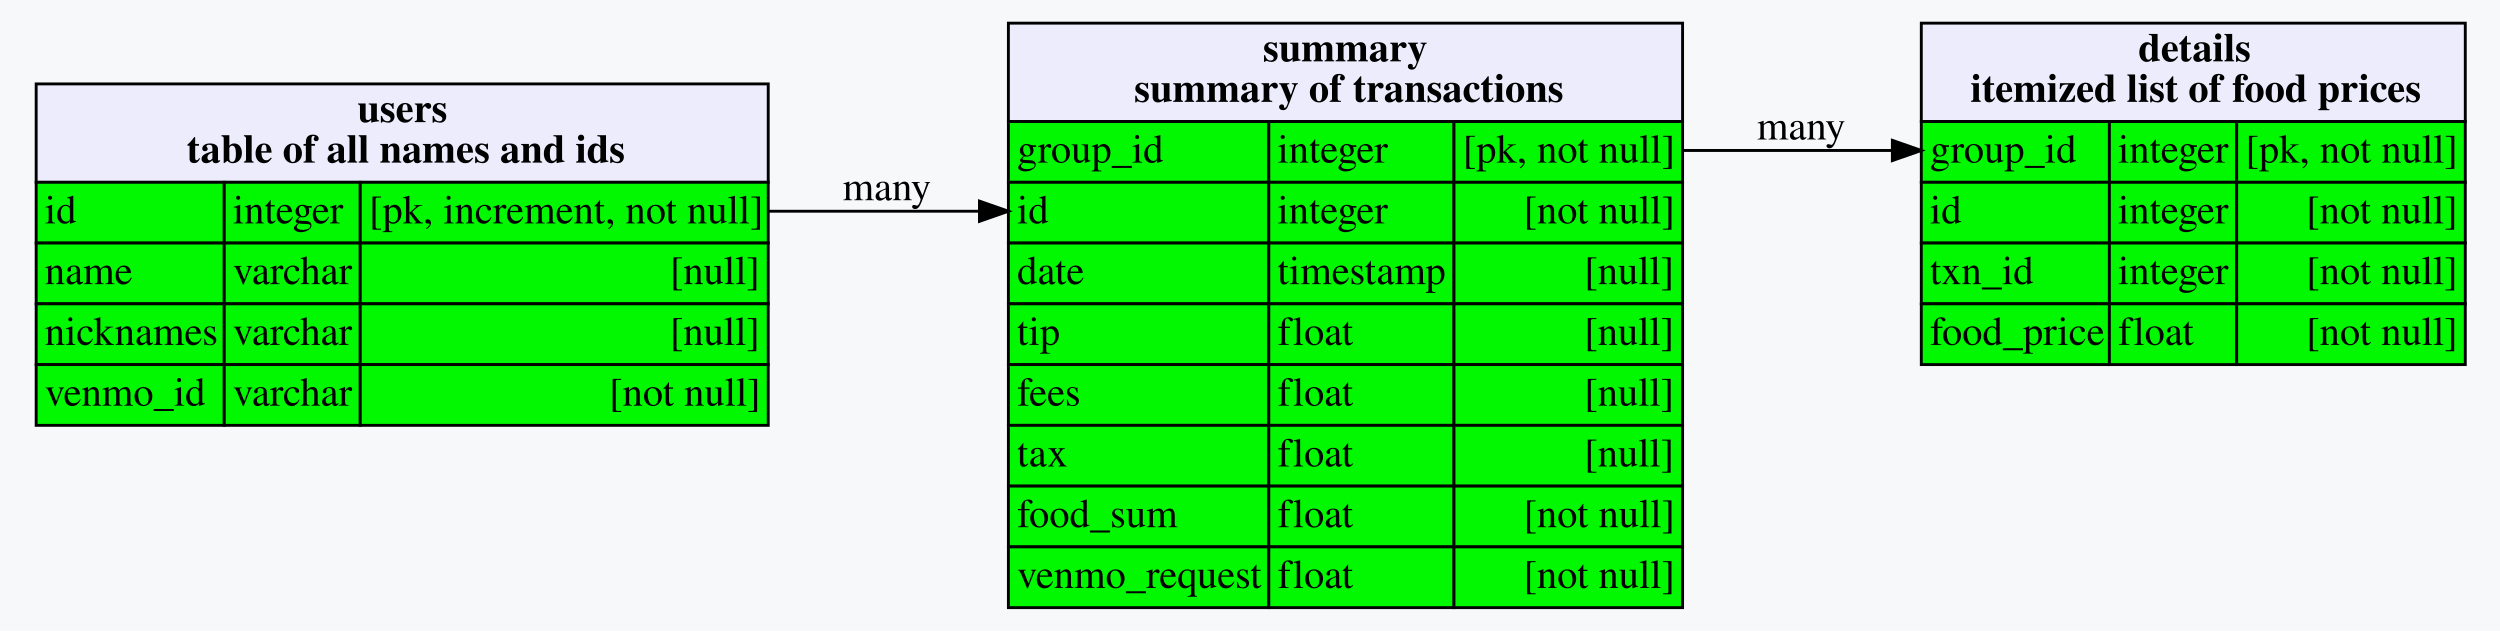
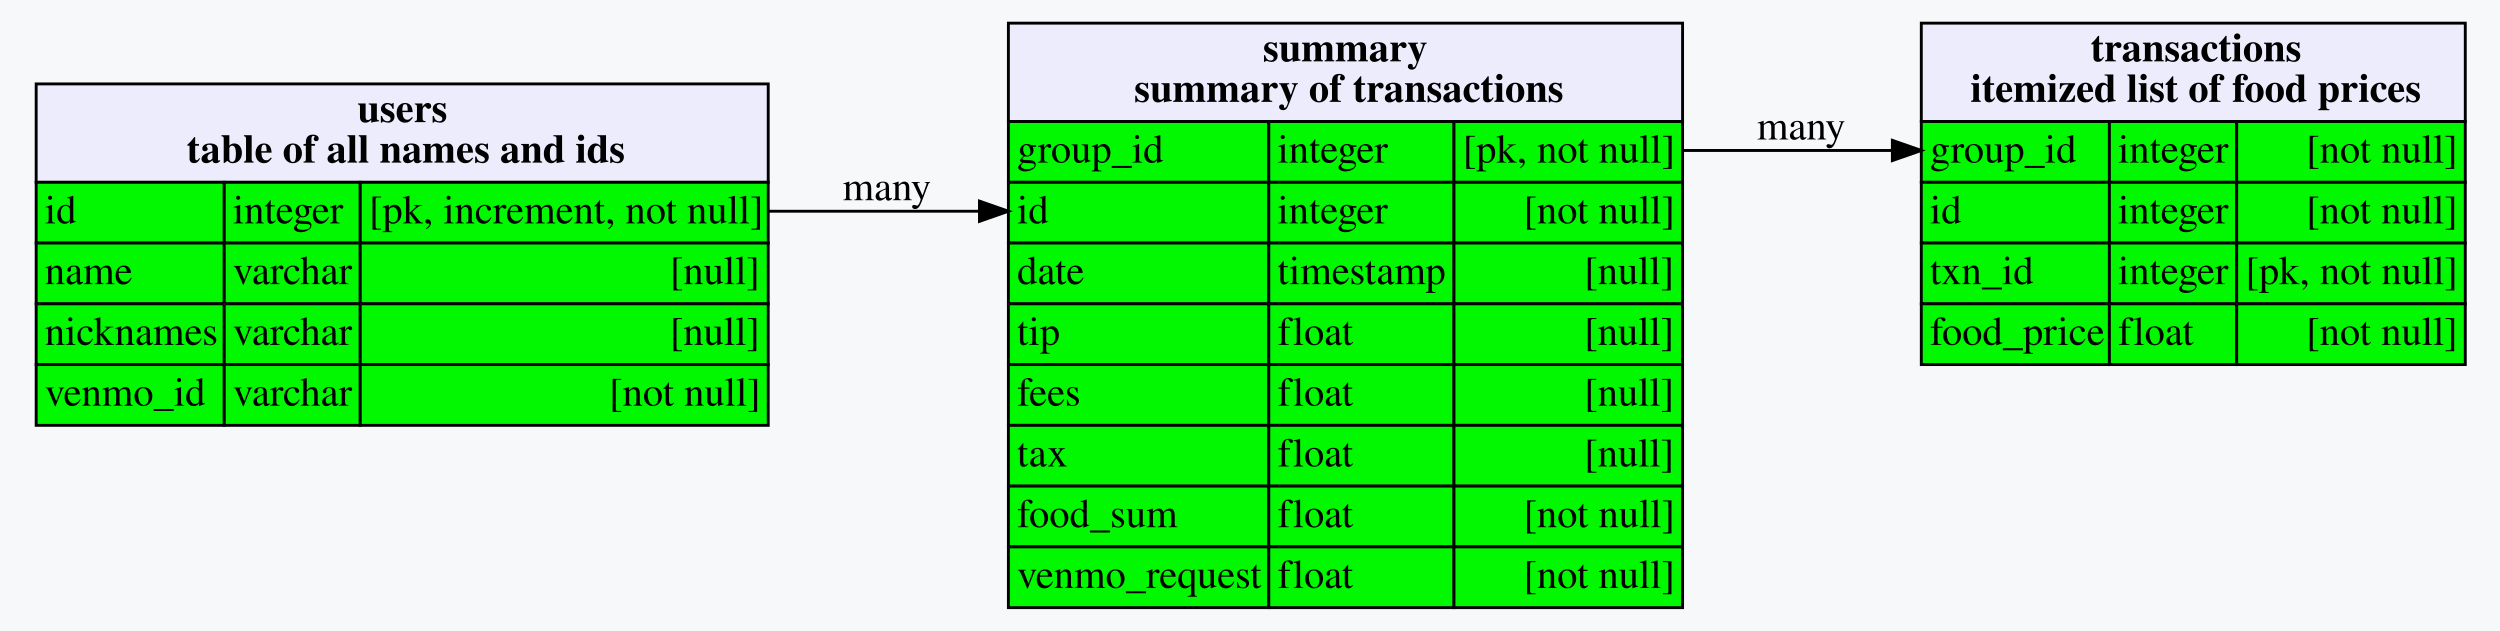
<svg xmlns="http://www.w3.org/2000/svg" xmlns:xlink="http://www.w3.org/1999/xlink" width="864pt" height="218pt" viewBox="0.00 0.00 864.00 218.00">
  <g id="graph0" class="graph" transform="scale(1 1) rotate(0) translate(4 214)">
    <polygon fill="#f7f8f9" stroke="transparent" points="-4,4 -4,-214 860,-214 860,4 -4,4" />
    <g id="node1" class="node">
      <g id="a_node1">
        <a xlink:href="javascript:window.parent.edit_table('/projects/1462/tables/18985/edit');" xlink:title="&lt;TABLE&gt;">
          <polygon fill="#ececfc" stroke="transparent" points="660,-172 660,-206 848,-206 848,-172 660,-172" />
          <polygon fill="none" stroke="#000000" points="660,-172 660,-206 848,-206 848,-172 660,-172" />
-           <text text-anchor="start" x="735" y="-192.8" font-family="Times,serif" font-weight="bold" font-size="14.00" fill="#000000">details</text>
+           <text text-anchor="start" x="718.5" y="-192.8" font-family="Times,serif" font-weight="bold" font-size="14.00" fill="#000000">transactions</text>
          <text text-anchor="start" x="677" y="-178.8" font-family="Times,serif" font-weight="bold" font-size="14.00" fill="#000000">itemized list of food prices</text>
          <polygon fill="#01f800" stroke="transparent" points="660,-151 660,-172 725,-172 725,-151 660,-151" />
          <polygon fill="none" stroke="#000000" points="660,-151 660,-172 725,-172 725,-151 660,-151" />
          <text text-anchor="start" x="663" y="-157.8" font-family="Times,serif" font-size="14.00" fill="#000000">group_id</text>
          <polygon fill="#01f800" stroke="transparent" points="725,-151 725,-172 769,-172 769,-151 725,-151" />
          <polygon fill="none" stroke="#000000" points="725,-151 725,-172 769,-172 769,-151 725,-151" />
          <text text-anchor="start" x="728" y="-157.8" font-family="Times,serif" font-size="14.00" fill="#000000">integer</text>
          <polygon fill="#01f800" stroke="transparent" points="769,-151 769,-172 848,-172 848,-151 769,-151" />
          <polygon fill="none" stroke="#000000" points="769,-151 769,-172 848,-172 848,-151 769,-151" />
-           <text text-anchor="start" x="772" y="-157.8" font-family="Times,serif" font-size="14.00" fill="#000000">[pk, not null]</text>
+           <text text-anchor="start" x="793" y="-157.8" font-family="Times,serif" font-size="14.00" fill="#000000">[not null]</text>
          <polygon fill="#01f800" stroke="transparent" points="660,-130 660,-151 725,-151 725,-130 660,-130" />
          <polygon fill="none" stroke="#000000" points="660,-130 660,-151 725,-151 725,-130 660,-130" />
          <text text-anchor="start" x="663" y="-136.8" font-family="Times,serif" font-size="14.00" fill="#000000">id</text>
          <polygon fill="#01f800" stroke="transparent" points="725,-130 725,-151 769,-151 769,-130 725,-130" />
          <polygon fill="none" stroke="#000000" points="725,-130 725,-151 769,-151 769,-130 725,-130" />
          <text text-anchor="start" x="728" y="-136.8" font-family="Times,serif" font-size="14.00" fill="#000000">integer</text>
          <polygon fill="#01f800" stroke="transparent" points="769,-130 769,-151 848,-151 848,-130 769,-130" />
          <polygon fill="none" stroke="#000000" points="769,-130 769,-151 848,-151 848,-130 769,-130" />
          <text text-anchor="start" x="793" y="-136.8" font-family="Times,serif" font-size="14.00" fill="#000000">[not null]</text>
          <polygon fill="#01f800" stroke="transparent" points="660,-109 660,-130 725,-130 725,-109 660,-109" />
          <polygon fill="none" stroke="#000000" points="660,-109 660,-130 725,-130 725,-109 660,-109" />
          <text text-anchor="start" x="663" y="-115.8" font-family="Times,serif" font-size="14.00" fill="#000000">txn_id</text>
          <polygon fill="#01f800" stroke="transparent" points="725,-109 725,-130 769,-130 769,-109 725,-109" />
          <polygon fill="none" stroke="#000000" points="725,-109 725,-130 769,-130 769,-109 725,-109" />
          <text text-anchor="start" x="728" y="-115.8" font-family="Times,serif" font-size="14.00" fill="#000000">integer</text>
          <polygon fill="#01f800" stroke="transparent" points="769,-109 769,-130 848,-130 848,-109 769,-109" />
          <polygon fill="none" stroke="#000000" points="769,-109 769,-130 848,-130 848,-109 769,-109" />
-           <text text-anchor="start" x="793" y="-115.8" font-family="Times,serif" font-size="14.00" fill="#000000">[not null]</text>
+           <text text-anchor="start" x="772" y="-115.8" font-family="Times,serif" font-size="14.00" fill="#000000">[pk, not null]</text>
          <polygon fill="#01f800" stroke="transparent" points="660,-88 660,-109 725,-109 725,-88 660,-88" />
          <polygon fill="none" stroke="#000000" points="660,-88 660,-109 725,-109 725,-88 660,-88" />
          <text text-anchor="start" x="663" y="-94.8" font-family="Times,serif" font-size="14.00" fill="#000000">food_price</text>
          <polygon fill="#01f800" stroke="transparent" points="725,-88 725,-109 769,-109 769,-88 725,-88" />
          <polygon fill="none" stroke="#000000" points="725,-88 725,-109 769,-109 769,-88 725,-88" />
          <text text-anchor="start" x="728" y="-94.8" font-family="Times,serif" font-size="14.00" fill="#000000">float</text>
          <polygon fill="#01f800" stroke="transparent" points="769,-88 769,-109 848,-109 848,-88 769,-88" />
          <polygon fill="none" stroke="#000000" points="769,-88 769,-109 848,-109 848,-88 769,-88" />
          <text text-anchor="start" x="793" y="-94.8" font-family="Times,serif" font-size="14.00" fill="#000000">[not null]</text>
        </a>
      </g>
    </g>
    <g id="node2" class="node">
      <g id="a_node2">
        <a xlink:href="javascript:window.parent.edit_table('/projects/1462/tables/18984/edit');" xlink:title="&lt;TABLE&gt;">
          <polygon fill="#ececfc" stroke="transparent" points="344.5,-172 344.5,-206 577.5,-206 577.5,-172 344.5,-172" />
          <polygon fill="none" stroke="#000000" points="344.5,-172 344.5,-206 577.5,-206 577.5,-172 344.5,-172" />
          <text text-anchor="start" x="432.5" y="-192.8" font-family="Times,serif" font-weight="bold" font-size="14.00" fill="#000000">summary</text>
          <text text-anchor="start" x="388" y="-178.8" font-family="Times,serif" font-weight="bold" font-size="14.00" fill="#000000">summary of transactions</text>
          <polygon fill="#01f800" stroke="transparent" points="344.5,-151 344.5,-172 434.5,-172 434.5,-151 344.5,-151" />
          <polygon fill="none" stroke="#000000" points="344.5,-151 344.5,-172 434.5,-172 434.5,-151 344.5,-151" />
          <text text-anchor="start" x="347.5" y="-157.8" font-family="Times,serif" font-size="14.00" fill="#000000">group_id</text>
          <polygon fill="#01f800" stroke="transparent" points="434.5,-151 434.5,-172 498.5,-172 498.5,-151 434.5,-151" />
          <polygon fill="none" stroke="#000000" points="434.5,-151 434.5,-172 498.5,-172 498.5,-151 434.5,-151" />
          <text text-anchor="start" x="437.5" y="-157.8" font-family="Times,serif" font-size="14.00" fill="#000000">integer</text>
          <polygon fill="#01f800" stroke="transparent" points="498.5,-151 498.5,-172 577.5,-172 577.5,-151 498.5,-151" />
          <polygon fill="none" stroke="#000000" points="498.5,-151 498.5,-172 577.5,-172 577.5,-151 498.5,-151" />
          <text text-anchor="start" x="501.5" y="-157.8" font-family="Times,serif" font-size="14.00" fill="#000000">[pk, not null]</text>
          <polygon fill="#01f800" stroke="transparent" points="344.5,-130 344.5,-151 434.5,-151 434.5,-130 344.5,-130" />
          <polygon fill="none" stroke="#000000" points="344.5,-130 344.5,-151 434.5,-151 434.5,-130 344.5,-130" />
          <text text-anchor="start" x="347.5" y="-136.8" font-family="Times,serif" font-size="14.00" fill="#000000">id</text>
          <polygon fill="#01f800" stroke="transparent" points="434.5,-130 434.5,-151 498.5,-151 498.5,-130 434.5,-130" />
          <polygon fill="none" stroke="#000000" points="434.5,-130 434.5,-151 498.5,-151 498.5,-130 434.5,-130" />
          <text text-anchor="start" x="437.5" y="-136.8" font-family="Times,serif" font-size="14.00" fill="#000000">integer</text>
          <polygon fill="#01f800" stroke="transparent" points="498.5,-130 498.5,-151 577.5,-151 577.5,-130 498.5,-130" />
          <polygon fill="none" stroke="#000000" points="498.5,-130 498.5,-151 577.5,-151 577.5,-130 498.5,-130" />
          <text text-anchor="start" x="522.5" y="-136.8" font-family="Times,serif" font-size="14.00" fill="#000000">[not null]</text>
          <polygon fill="#01f800" stroke="transparent" points="344.5,-109 344.5,-130 434.5,-130 434.5,-109 344.5,-109" />
          <polygon fill="none" stroke="#000000" points="344.5,-109 344.5,-130 434.5,-130 434.5,-109 344.5,-109" />
          <text text-anchor="start" x="347.5" y="-115.8" font-family="Times,serif" font-size="14.00" fill="#000000">date</text>
          <polygon fill="#01f800" stroke="transparent" points="434.5,-109 434.5,-130 498.5,-130 498.5,-109 434.5,-109" />
          <polygon fill="none" stroke="#000000" points="434.5,-109 434.5,-130 498.5,-130 498.5,-109 434.5,-109" />
          <text text-anchor="start" x="437.5" y="-115.8" font-family="Times,serif" font-size="14.00" fill="#000000">timestamp</text>
          <polygon fill="#01f800" stroke="transparent" points="498.5,-109 498.5,-130 577.5,-130 577.5,-109 498.5,-109" />
          <polygon fill="none" stroke="#000000" points="498.5,-109 498.5,-130 577.5,-130 577.5,-109 498.5,-109" />
          <text text-anchor="start" x="543.5" y="-115.8" font-family="Times,serif" font-size="14.00" fill="#000000">[null]</text>
          <polygon fill="#01f800" stroke="transparent" points="344.5,-88 344.5,-109 434.5,-109 434.5,-88 344.5,-88" />
          <polygon fill="none" stroke="#000000" points="344.5,-88 344.5,-109 434.5,-109 434.5,-88 344.5,-88" />
          <text text-anchor="start" x="347.5" y="-94.8" font-family="Times,serif" font-size="14.00" fill="#000000">tip</text>
          <polygon fill="#01f800" stroke="transparent" points="434.5,-88 434.5,-109 498.5,-109 498.5,-88 434.5,-88" />
          <polygon fill="none" stroke="#000000" points="434.5,-88 434.5,-109 498.5,-109 498.5,-88 434.5,-88" />
          <text text-anchor="start" x="437.5" y="-94.8" font-family="Times,serif" font-size="14.00" fill="#000000">float</text>
          <polygon fill="#01f800" stroke="transparent" points="498.5,-88 498.5,-109 577.5,-109 577.5,-88 498.5,-88" />
          <polygon fill="none" stroke="#000000" points="498.5,-88 498.5,-109 577.5,-109 577.5,-88 498.5,-88" />
          <text text-anchor="start" x="543.5" y="-94.8" font-family="Times,serif" font-size="14.00" fill="#000000">[null]</text>
          <polygon fill="#01f800" stroke="transparent" points="344.5,-67 344.5,-88 434.5,-88 434.5,-67 344.5,-67" />
          <polygon fill="none" stroke="#000000" points="344.5,-67 344.5,-88 434.5,-88 434.5,-67 344.5,-67" />
          <text text-anchor="start" x="347.5" y="-73.8" font-family="Times,serif" font-size="14.00" fill="#000000">fees</text>
          <polygon fill="#01f800" stroke="transparent" points="434.5,-67 434.5,-88 498.5,-88 498.5,-67 434.5,-67" />
          <polygon fill="none" stroke="#000000" points="434.5,-67 434.5,-88 498.5,-88 498.5,-67 434.5,-67" />
          <text text-anchor="start" x="437.5" y="-73.8" font-family="Times,serif" font-size="14.00" fill="#000000">float</text>
          <polygon fill="#01f800" stroke="transparent" points="498.5,-67 498.5,-88 577.5,-88 577.5,-67 498.5,-67" />
          <polygon fill="none" stroke="#000000" points="498.5,-67 498.5,-88 577.5,-88 577.5,-67 498.5,-67" />
          <text text-anchor="start" x="543.5" y="-73.8" font-family="Times,serif" font-size="14.00" fill="#000000">[null]</text>
          <polygon fill="#01f800" stroke="transparent" points="344.5,-46 344.5,-67 434.5,-67 434.5,-46 344.5,-46" />
          <polygon fill="none" stroke="#000000" points="344.5,-46 344.5,-67 434.5,-67 434.5,-46 344.5,-46" />
          <text text-anchor="start" x="347.5" y="-52.8" font-family="Times,serif" font-size="14.00" fill="#000000">tax</text>
          <polygon fill="#01f800" stroke="transparent" points="434.5,-46 434.5,-67 498.5,-67 498.5,-46 434.5,-46" />
          <polygon fill="none" stroke="#000000" points="434.5,-46 434.5,-67 498.5,-67 498.5,-46 434.5,-46" />
          <text text-anchor="start" x="437.5" y="-52.8" font-family="Times,serif" font-size="14.00" fill="#000000">float</text>
          <polygon fill="#01f800" stroke="transparent" points="498.5,-46 498.5,-67 577.5,-67 577.5,-46 498.5,-46" />
          <polygon fill="none" stroke="#000000" points="498.5,-46 498.5,-67 577.5,-67 577.5,-46 498.5,-46" />
          <text text-anchor="start" x="543.5" y="-52.8" font-family="Times,serif" font-size="14.00" fill="#000000">[null]</text>
          <polygon fill="#01f800" stroke="transparent" points="344.5,-25 344.5,-46 434.5,-46 434.5,-25 344.5,-25" />
          <polygon fill="none" stroke="#000000" points="344.5,-25 344.5,-46 434.5,-46 434.5,-25 344.5,-25" />
          <text text-anchor="start" x="347.5" y="-31.8" font-family="Times,serif" font-size="14.00" fill="#000000">food_sum</text>
          <polygon fill="#01f800" stroke="transparent" points="434.5,-25 434.5,-46 498.5,-46 498.5,-25 434.5,-25" />
          <polygon fill="none" stroke="#000000" points="434.5,-25 434.5,-46 498.5,-46 498.5,-25 434.5,-25" />
          <text text-anchor="start" x="437.5" y="-31.8" font-family="Times,serif" font-size="14.00" fill="#000000">float</text>
          <polygon fill="#01f800" stroke="transparent" points="498.5,-25 498.5,-46 577.5,-46 577.5,-25 498.5,-25" />
          <polygon fill="none" stroke="#000000" points="498.5,-25 498.5,-46 577.5,-46 577.5,-25 498.5,-25" />
          <text text-anchor="start" x="522.5" y="-31.8" font-family="Times,serif" font-size="14.00" fill="#000000">[not null]</text>
          <polygon fill="#01f800" stroke="transparent" points="344.5,-4 344.5,-25 434.5,-25 434.5,-4 344.5,-4" />
          <polygon fill="none" stroke="#000000" points="344.5,-4 344.5,-25 434.5,-25 434.5,-4 344.5,-4" />
          <text text-anchor="start" x="347.5" y="-10.8" font-family="Times,serif" font-size="14.00" fill="#000000">venmo_request</text>
          <polygon fill="#01f800" stroke="transparent" points="434.5,-4 434.5,-25 498.5,-25 498.5,-4 434.5,-4" />
          <polygon fill="none" stroke="#000000" points="434.5,-4 434.5,-25 498.5,-25 498.5,-4 434.5,-4" />
          <text text-anchor="start" x="437.5" y="-10.8" font-family="Times,serif" font-size="14.00" fill="#000000">float</text>
          <polygon fill="#01f800" stroke="transparent" points="498.5,-4 498.5,-25 577.5,-25 577.5,-4 498.5,-4" />
          <polygon fill="none" stroke="#000000" points="498.5,-4 498.5,-25 577.5,-25 577.5,-4 498.5,-4" />
          <text text-anchor="start" x="522.5" y="-10.8" font-family="Times,serif" font-size="14.00" fill="#000000">[not null]</text>
        </a>
      </g>
    </g>
    <g id="edge1" class="edge">
      <g id="a_edge1">
        <a xlink:href="javascript:window.parent.edit_relationship('/projects/1462/relationships/76636/edit');" xlink:title="many">
          <path fill="none" stroke="#000000" d="M577.5,-162C610.586,-162 621.281,-162 649.993,-162" />
          <polygon fill="#000000" stroke="#000000" points="650,-165.5 660,-162 650,-158.5 650,-165.5" />
        </a>
      </g>
      <g id="a_edge1-label">
        <a xlink:href="javascript:window.parent.edit_relationship('/projects/1462/relationships/76636/edit');" xlink:title="many">
          <text text-anchor="middle" x="618.5" y="-165.8" font-family="Times,serif" font-size="14.00" fill="#000000">many</text>
        </a>
      </g>
    </g>
    <g id="node3" class="node">
      <g id="a_node3">
        <a xlink:href="javascript:window.parent.edit_table('/projects/1462/tables/18983/edit');" xlink:title="&lt;TABLE&gt;">
          <polygon fill="#ececfc" stroke="transparent" points="8.5,-151 8.5,-185 261.5,-185 261.5,-151 8.5,-151" />
          <polygon fill="none" stroke="#000000" points="8.5,-151 8.5,-185 261.5,-185 261.5,-151 8.5,-151" />
          <text text-anchor="start" x="119.5" y="-171.8" font-family="Times,serif" font-weight="bold" font-size="14.00" fill="#000000">users</text>
          <text text-anchor="start" x="60.5" y="-157.8" font-family="Times,serif" font-weight="bold" font-size="14.00" fill="#000000">table of all names and ids</text>
          <polygon fill="#01f800" stroke="transparent" points="8.5,-130 8.5,-151 73.5,-151 73.5,-130 8.5,-130" />
          <polygon fill="none" stroke="#000000" points="8.5,-130 8.5,-151 73.5,-151 73.5,-130 8.5,-130" />
          <text text-anchor="start" x="11.5" y="-136.8" font-family="Times,serif" font-size="14.00" fill="#000000">id</text>
          <polygon fill="#01f800" stroke="transparent" points="73.5,-130 73.5,-151 120.5,-151 120.5,-130 73.5,-130" />
          <polygon fill="none" stroke="#000000" points="73.5,-130 73.5,-151 120.5,-151 120.5,-130 73.5,-130" />
          <text text-anchor="start" x="76.5" y="-136.8" font-family="Times,serif" font-size="14.00" fill="#000000">integer</text>
          <polygon fill="#01f800" stroke="transparent" points="120.5,-130 120.5,-151 261.5,-151 261.5,-130 120.5,-130" />
          <polygon fill="none" stroke="#000000" points="120.5,-130 120.5,-151 261.5,-151 261.5,-130 120.5,-130" />
          <text text-anchor="start" x="123.5" y="-136.8" font-family="Times,serif" font-size="14.00" fill="#000000">[pk, increment, not null]</text>
          <polygon fill="#01f800" stroke="transparent" points="8.5,-109 8.5,-130 73.5,-130 73.5,-109 8.5,-109" />
          <polygon fill="none" stroke="#000000" points="8.5,-109 8.5,-130 73.5,-130 73.5,-109 8.5,-109" />
          <text text-anchor="start" x="11.5" y="-115.8" font-family="Times,serif" font-size="14.00" fill="#000000">name</text>
          <polygon fill="#01f800" stroke="transparent" points="73.5,-109 73.5,-130 120.5,-130 120.5,-109 73.5,-109" />
          <polygon fill="none" stroke="#000000" points="73.5,-109 73.5,-130 120.5,-130 120.5,-109 73.5,-109" />
          <text text-anchor="start" x="76.5" y="-115.8" font-family="Times,serif" font-size="14.00" fill="#000000">varchar</text>
          <polygon fill="#01f800" stroke="transparent" points="120.5,-109 120.5,-130 261.5,-130 261.5,-109 120.5,-109" />
          <polygon fill="none" stroke="#000000" points="120.5,-109 120.5,-130 261.5,-130 261.5,-109 120.5,-109" />
          <text text-anchor="start" x="227.5" y="-115.8" font-family="Times,serif" font-size="14.00" fill="#000000">[null]</text>
          <polygon fill="#01f800" stroke="transparent" points="8.5,-88 8.5,-109 73.5,-109 73.5,-88 8.5,-88" />
          <polygon fill="none" stroke="#000000" points="8.5,-88 8.5,-109 73.5,-109 73.5,-88 8.5,-88" />
          <text text-anchor="start" x="11.5" y="-94.8" font-family="Times,serif" font-size="14.00" fill="#000000">nicknames</text>
          <polygon fill="#01f800" stroke="transparent" points="73.5,-88 73.5,-109 120.5,-109 120.5,-88 73.5,-88" />
          <polygon fill="none" stroke="#000000" points="73.5,-88 73.5,-109 120.5,-109 120.5,-88 73.5,-88" />
          <text text-anchor="start" x="76.5" y="-94.8" font-family="Times,serif" font-size="14.00" fill="#000000">varchar</text>
          <polygon fill="#01f800" stroke="transparent" points="120.5,-88 120.5,-109 261.5,-109 261.5,-88 120.5,-88" />
          <polygon fill="none" stroke="#000000" points="120.5,-88 120.5,-109 261.5,-109 261.5,-88 120.5,-88" />
          <text text-anchor="start" x="227.5" y="-94.8" font-family="Times,serif" font-size="14.00" fill="#000000">[null]</text>
          <polygon fill="#01f800" stroke="transparent" points="8.5,-67 8.5,-88 73.5,-88 73.5,-67 8.5,-67" />
          <polygon fill="none" stroke="#000000" points="8.5,-67 8.5,-88 73.5,-88 73.5,-67 8.5,-67" />
          <text text-anchor="start" x="11.5" y="-73.8" font-family="Times,serif" font-size="14.00" fill="#000000">venmo_id</text>
          <polygon fill="#01f800" stroke="transparent" points="73.5,-67 73.5,-88 120.5,-88 120.5,-67 73.5,-67" />
          <polygon fill="none" stroke="#000000" points="73.5,-67 73.5,-88 120.5,-88 120.5,-67 73.5,-67" />
          <text text-anchor="start" x="76.5" y="-73.8" font-family="Times,serif" font-size="14.00" fill="#000000">varchar</text>
          <polygon fill="#01f800" stroke="transparent" points="120.5,-67 120.5,-88 261.5,-88 261.5,-67 120.5,-67" />
          <polygon fill="none" stroke="#000000" points="120.5,-67 120.5,-88 261.5,-88 261.5,-67 120.5,-67" />
          <text text-anchor="start" x="206.5" y="-73.8" font-family="Times,serif" font-size="14.00" fill="#000000">[not null]</text>
        </a>
      </g>
    </g>
    <g id="edge2" class="edge">
      <g id="a_edge2">
        <a xlink:href="javascript:window.parent.edit_relationship('/projects/1462/relationships/76635/edit');" xlink:title="many">
          <path fill="none" stroke="#000000" d="M261.5,-141C294.786,-141 305.546,-141 334.433,-141" />
          <polygon fill="#000000" stroke="#000000" points="334.5,-144.5 344.5,-141 334.5,-137.5 334.5,-144.5" />
        </a>
      </g>
      <g id="a_edge2-label">
        <a xlink:href="javascript:window.parent.edit_relationship('/projects/1462/relationships/76635/edit');" xlink:title="many">
          <text text-anchor="middle" x="302.5" y="-144.8" font-family="Times,serif" font-size="14.00" fill="#000000">many</text>
        </a>
      </g>
    </g>
  </g>
</svg>
